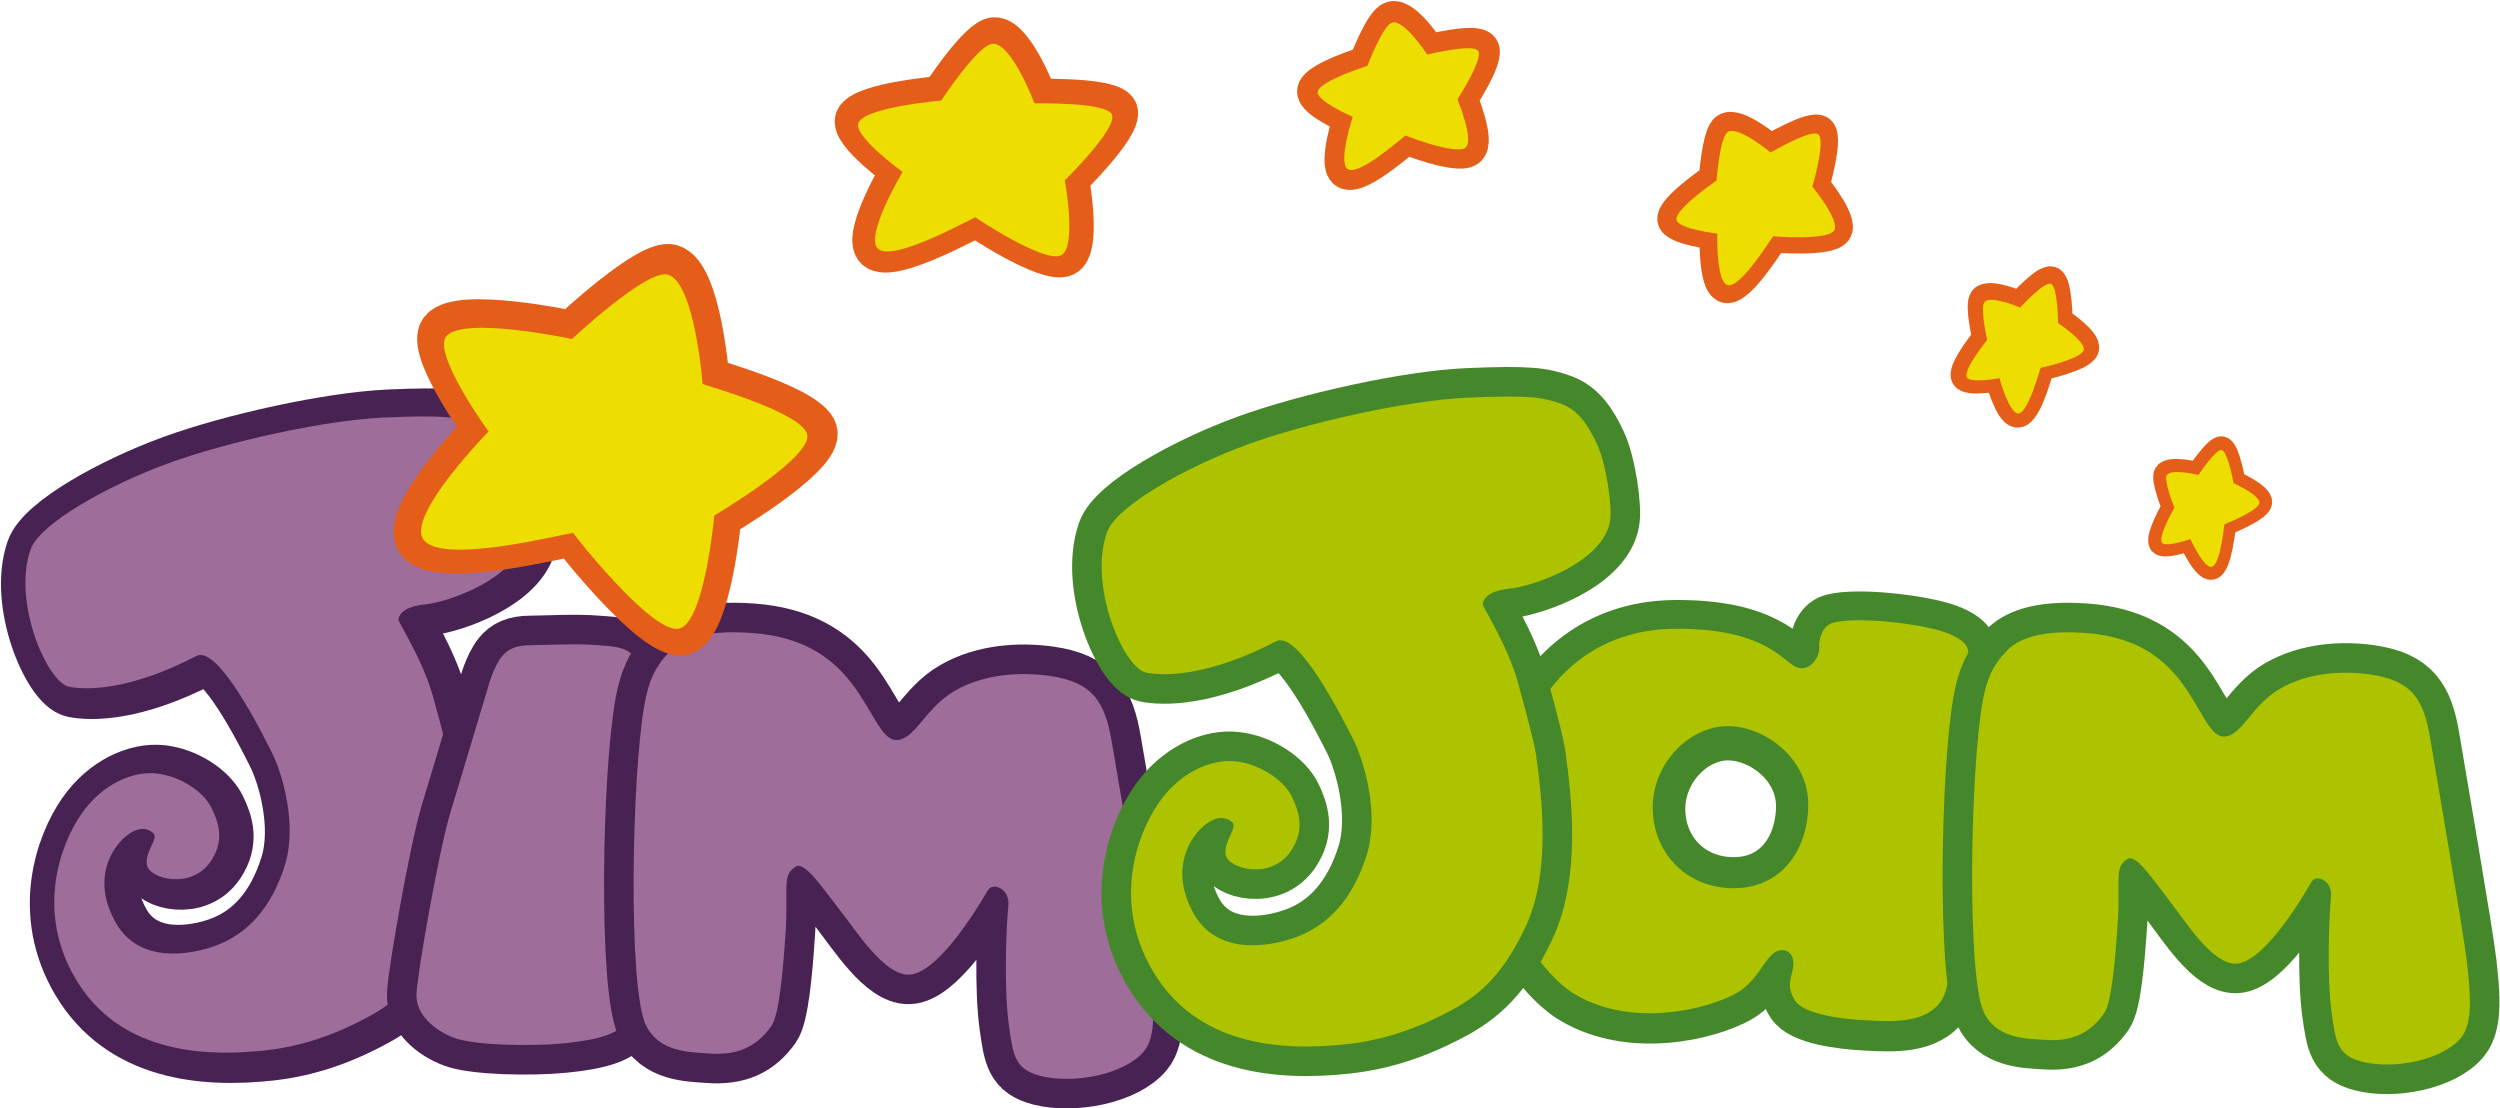
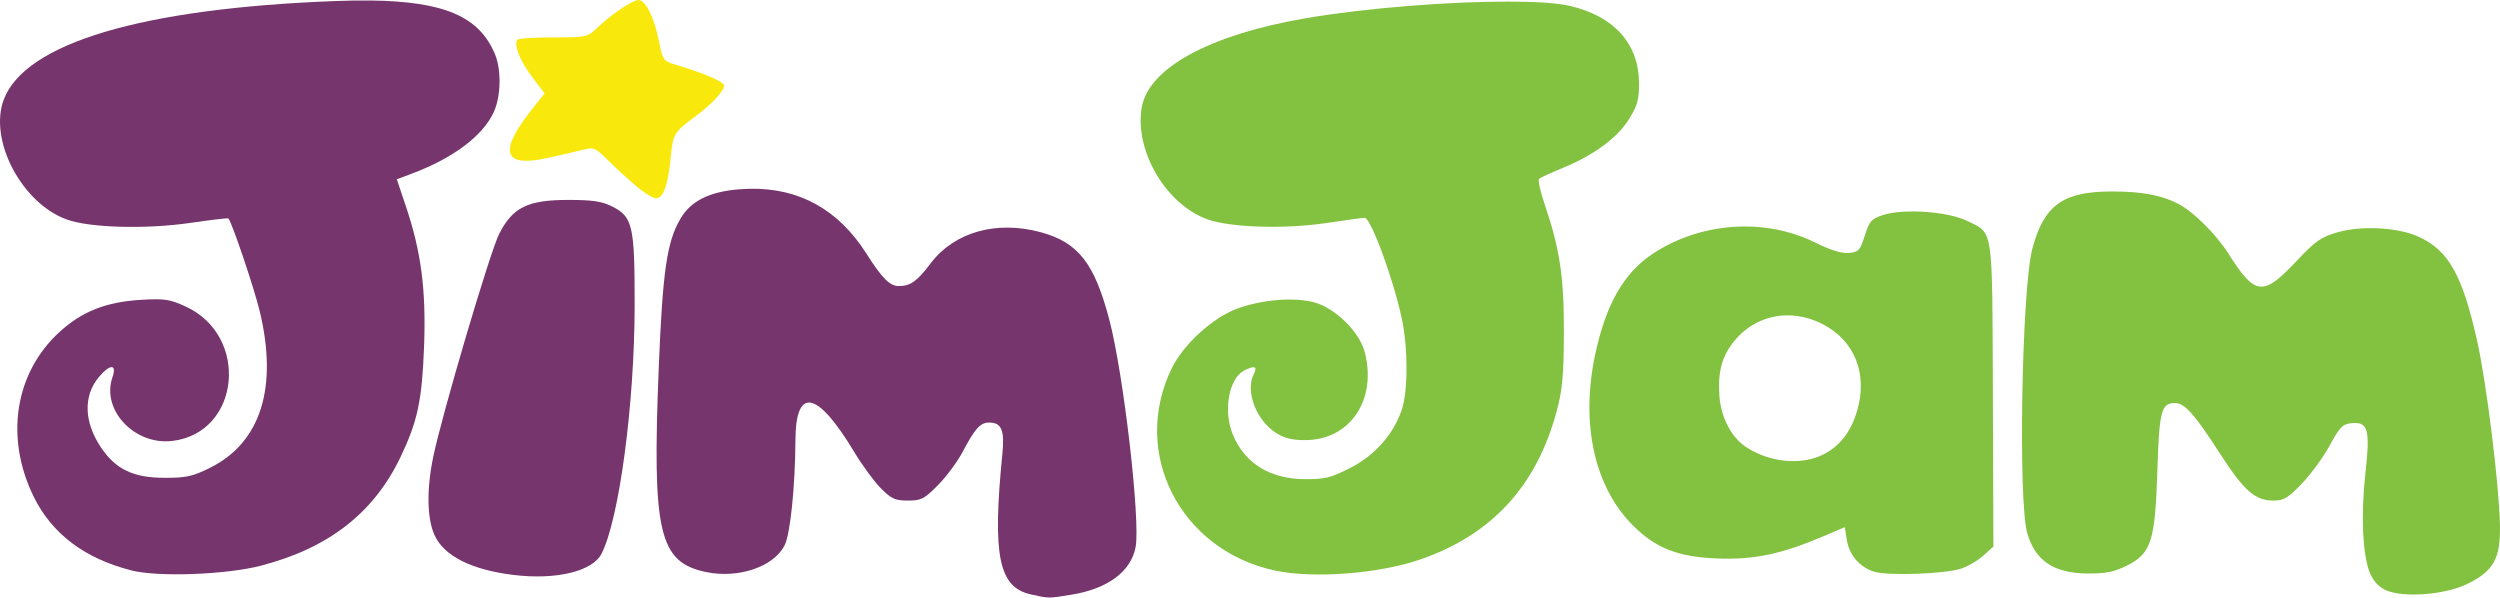
- <svg xmlns="http://www.w3.org/2000/svg" id="svg59614" width="5.807mm" height="2.572mm" version="1.1" viewBox="0 0 5.807 2.572">
-   <defs id="defs59608">
-     <clipPath id="clipPath960">
-       <path id="path958" d="m298.95 354.71h16.69v7.464h-16.69z" />
-     </clipPath>
-   </defs>
-   <g id="layer1" transform="translate(-80.457 -87.289)">
-     <g id="g954" transform="matrix(.35278 0 0 -.35278 -25.057 215.03)">
-       <g id="g956" clip-path="url(#clipPath960)">
-         <g id="g962" transform="translate(302.25 359.3)">
-           <path id="path964" d="m0 0c-0.119 0.043-0.211 0.056-0.6 0.039-0.389-0.018-1.026-0.159-1.416-0.301-0.389-0.142-0.847-0.395-0.907-0.567-0.119-0.345 0.11-0.871 0.252-0.902 0.101-0.021 0.385-0.034 0.839 0.202 0.143 0.075 0.435-0.511 0.499-0.64s0.168-0.47 0.082-0.738c-0.087-0.275-0.242-0.451-0.458-0.529-0.169-0.06-0.503-0.117-0.655 0.155-0.165 0.296-9e-3 0.498 0.06 0.558 0.084 0.074 0.146 0.065 0.188 0.03 0.041-0.034-0.055-0.12-0.042-0.21 0.014-0.09 0.294-0.168 0.422 0.026 0.087 0.131 0.055 0.244 4e-3 0.348-0.052 0.108-0.206 0.21-0.361 0.227-0.156 0.017-0.358-0.069-0.495-0.266-0.138-0.198-0.302-0.64-0.037-1.087 0.279-0.468 0.806-0.516 1.246-0.468 0.234 0.026 0.454 0.099 0.683 0.224 0.169 0.092 0.32 0.219 0.467 0.528 0.165 0.347 0.11 0.816 0.069 1.116-7e-3 0.047-0.046 0.207-0.115 0.456s-0.233 0.498-0.229 0.511c5e-3 0.013 9e-3 0.081 0.179 0.098 0.141 0.015 0.591 0.164 0.641 0.43 0.017 0.089-0.023 0.369-0.082 0.498-0.06 0.129-0.126 0.223-0.234 0.262" fill="#492254" />
-         </g>
-         <g id="g966" transform="translate(302.25 359.3)">
-           <path id="path968" d="m0 0c-0.119 0.043-0.211 0.056-0.6 0.039-0.389-0.018-1.026-0.159-1.416-0.301-0.389-0.142-0.847-0.395-0.907-0.567-0.119-0.345 0.11-0.871 0.252-0.902 0.101-0.021 0.385-0.034 0.839 0.202 0.143 0.075 0.435-0.511 0.499-0.64s0.168-0.47 0.082-0.738c-0.087-0.275-0.242-0.451-0.458-0.529-0.169-0.06-0.503-0.117-0.655 0.155-0.165 0.296-9e-3 0.498 0.06 0.558 0.084 0.074 0.146 0.065 0.188 0.03 0.041-0.034-0.055-0.12-0.042-0.21 0.014-0.09 0.294-0.168 0.422 0.026 0.087 0.131 0.055 0.244 4e-3 0.348-0.052 0.108-0.206 0.21-0.361 0.227-0.156 0.017-0.358-0.069-0.495-0.266-0.138-0.198-0.302-0.64-0.037-1.087 0.279-0.468 0.806-0.516 1.246-0.468 0.234 0.026 0.454 0.099 0.683 0.224 0.169 0.092 0.32 0.219 0.467 0.528 0.165 0.347 0.11 0.816 0.069 1.116-7e-3 0.047-0.046 0.207-0.115 0.456s-0.233 0.498-0.229 0.511c5e-3 0.013 9e-3 0.081 0.179 0.098 0.141 0.015 0.591 0.164 0.641 0.43 0.017 0.089-0.023 0.369-0.082 0.498-0.06 0.129-0.126 0.223-0.234 0.262z" fill="none" stroke="#492254" stroke-width=".389" />
-         </g>
-         <g id="g970" transform="translate(302.22 359.31)">
-           <path id="path972" d="m0 0c-0.119 0.043-0.211 0.056-0.601 0.039-0.39-0.018-1.027-0.159-1.417-0.301s-0.848-0.396-0.908-0.568c-0.12-0.346 0.109-0.872 0.252-0.903 0.101-0.021 0.385-0.034 0.84 0.202 0.143 0.075 0.435-0.511 0.499-0.64 0.065-0.129 0.168-0.471 0.083-0.74-0.087-0.275-0.243-0.451-0.459-0.529-0.17-0.061-0.504-0.117-0.655 0.155-0.166 0.297-0.01 0.499 0.059 0.559 0.084 0.074 0.147 0.065 0.188 0.03 0.041-0.034-0.055-0.12-0.041-0.211 0.014-0.09 0.293-0.167 0.422 0.026 0.087 0.132 0.055 0.245 4e-3 0.349-0.052 0.108-0.206 0.21-0.362 0.227-0.156 0.018-0.358-0.068-0.495-0.266-0.138-0.198-0.303-0.641-0.037-1.088 0.279-0.469 0.807-0.517 1.248-0.469 0.233 0.026 0.454 0.099 0.683 0.224 0.17 0.092 0.321 0.219 0.468 0.529 0.165 0.348 0.11 0.817 0.068 1.118-6e-3 0.047-0.045 0.206-0.114 0.456-0.069 0.249-0.234 0.498-0.229 0.511 4e-3 0.013 9e-3 0.082 0.178 0.099 0.142 0.014 0.592 0.163 0.642 0.43 0.017 0.09-0.022 0.37-0.082 0.499s-0.125 0.223-0.234 0.262" fill="#9e6d99" />
-         </g>
-         <g id="g974" transform="translate(303.03 357.85)">
-           <path id="path976" d="m0 0c-0.146 0.013-0.345 0-0.444 0s-0.151-0.028-0.189-0.075c-0.057-0.071-0.09-0.2-0.09-0.2s-0.174-0.58-0.25-0.832-0.217-1.058-0.222-1.191 0.118-0.239 0.25-0.288c0.133-0.049 0.506-0.057 0.723-0.035s0.372 0.059 0.43 0.168c0.075 0.142 0.038 0.199-0.038 0.731-0.076 0.531 0.066 1.35 0.076 1.421 9e-3 0.071 0.033 0.164-0.015 0.23-0.047 0.067-0.167 0.065-0.231 0.071" fill="#9e6d99" />
-         </g>
-         <g id="g978" transform="translate(303.03 357.85)">
-           <path id="path980" d="m0 0c-0.146 0.013-0.345 0-0.444 0s-0.151-0.028-0.189-0.075c-0.057-0.071-0.09-0.2-0.09-0.2s-0.174-0.58-0.25-0.832-0.217-1.058-0.222-1.191 0.118-0.239 0.25-0.288c0.133-0.049 0.506-0.057 0.723-0.035s0.372 0.059 0.43 0.168c0.075 0.142 0.038 0.199-0.038 0.731-0.076 0.531 0.066 1.35 0.076 1.421 9e-3 0.071 0.033 0.164-0.015 0.23-0.047 0.067-0.167 0.065-0.231 0.071z" fill="none" stroke="#492254" stroke-width=".389" />
-         </g>
-         <g id="g982" transform="translate(303.03 357.85)">
-           <path id="path984" d="m0 0c-0.146 0.013-0.345 0-0.444 0s-0.151-0.028-0.189-0.075c-0.057-0.071-0.09-0.2-0.09-0.2s-0.174-0.58-0.25-0.832-0.217-1.058-0.222-1.191 0.118-0.239 0.25-0.288c0.133-0.049 0.506-0.057 0.723-0.035s0.372 0.059 0.43 0.168c0.075 0.142 0.038 0.199-0.038 0.731-0.076 0.531 0.066 1.35 0.076 1.421 9e-3 0.071 0.033 0.164-0.015 0.23-0.047 0.067-0.167 0.065-0.231 0.071" fill="#9e6d99" />
-         </g>
-         <g id="g986" transform="translate(304.05 357.93)">
-           <path id="path988" d="m0 0c-0.34 0.026-0.478-0.051-0.546-0.12-0.103-0.107-0.14-0.199-0.167-0.347-0.086-0.474-0.108-1.852 5e-3 -2.106 0.083-0.189 0.298-0.186 0.41-0.195 0.201-0.016 0.324 0.046 0.42 0.181 0.049 0.069 0.076 0.342 0.094 0.625 0.018 0.282-0.027 0.37 0.068 0.425 0.058 0.034 0.176-0.143 0.289-0.287 0.112-0.143 0.293-0.43 0.455-0.425 0.176 4e-3 0.42 0.384 0.519 0.555 0.033 0.057 0.147 0.011 0.135-0.102-0.013-0.129-0.031-0.547 5e-3 -0.796 0.027-0.19 0.039-0.281 0.207-0.324 0.217-0.055 0.553 9e-3 0.681 0.162 0.086 0.102 0.063 0.315 0.041 0.514-0.022 0.193-0.217 1.309-0.253 1.523-0.045 0.268-0.126 0.394-0.41 0.435-0.194 0.027-0.429 0.014-0.623-0.098-0.198-0.113-0.266-0.333-0.392-0.324-0.094 7e-3 -0.153 0.2-0.293 0.38-0.144 0.185-0.343 0.301-0.645 0.324" fill="#9e6d99" />
-         </g>
-         <g id="g990" transform="translate(304.05 357.93)">
-           <path id="path992" d="m0 0c-0.34 0.026-0.478-0.051-0.546-0.12-0.103-0.107-0.14-0.199-0.167-0.347-0.086-0.474-0.108-1.852 5e-3 -2.106 0.083-0.189 0.298-0.186 0.41-0.195 0.201-0.016 0.324 0.046 0.42 0.181 0.049 0.069 0.076 0.342 0.094 0.625 0.018 0.282-0.027 0.37 0.068 0.425 0.058 0.034 0.176-0.143 0.289-0.287 0.112-0.143 0.293-0.43 0.455-0.425 0.176 4e-3 0.42 0.384 0.519 0.555 0.033 0.057 0.147 0.011 0.135-0.102-0.013-0.129-0.031-0.547 5e-3 -0.796 0.027-0.19 0.039-0.281 0.207-0.324 0.217-0.055 0.553 9e-3 0.681 0.162 0.086 0.102 0.063 0.315 0.041 0.514-0.022 0.193-0.217 1.309-0.253 1.523-0.045 0.268-0.126 0.394-0.41 0.435-0.194 0.027-0.429 0.014-0.623-0.098-0.198-0.113-0.266-0.333-0.392-0.324-0.094 7e-3 -0.153 0.2-0.293 0.38-0.144 0.185-0.343 0.301-0.645 0.324z" fill="none" stroke="#492254" stroke-width=".389" />
-         </g>
-         <g id="g994" transform="translate(304.05 357.93)">
-           <path id="path996" d="m0 0c-0.34 0.026-0.478-0.051-0.546-0.12-0.103-0.107-0.14-0.199-0.167-0.347-0.086-0.474-0.108-1.852 5e-3 -2.106 0.083-0.189 0.298-0.186 0.41-0.195 0.201-0.016 0.324 0.046 0.42 0.181 0.049 0.069 0.076 0.342 0.094 0.625 0.018 0.282-0.027 0.37 0.068 0.425 0.058 0.034 0.176-0.143 0.289-0.287 0.112-0.143 0.293-0.43 0.455-0.425 0.176 4e-3 0.42 0.384 0.519 0.555 0.033 0.057 0.147 0.011 0.135-0.102-0.013-0.129-0.031-0.547 5e-3 -0.796 0.027-0.19 0.039-0.281 0.207-0.324 0.217-0.055 0.553 9e-3 0.681 0.162 0.086 0.102 0.063 0.315 0.041 0.514-0.022 0.193-0.217 1.309-0.253 1.523-0.045 0.268-0.126 0.394-0.41 0.435-0.194 0.027-0.429 0.014-0.623-0.098-0.198-0.113-0.266-0.333-0.392-0.324-0.094 7e-3 -0.153 0.2-0.293 0.38-0.144 0.185-0.343 0.301-0.645 0.324" fill="#9e6d99" />
-         </g>
-         <g id="g998" transform="translate(310.51 356.26)">
-           <path id="path1000" d="m0 0c-0.303-1e-3 -0.515 0.226-0.515 0.511s0.235 0.515 0.475 0.515c0.241 0 0.511-0.209 0.511-0.494 0-0.284-0.167-0.531-0.471-0.532m1.399 1.667c-0.151 0.057-0.581 0.11-0.746 0.066-0.069-0.019-0.096-0.11-0.091-0.167 4e-3 -0.057-0.064-0.166-0.156-0.123-0.091 0.044-0.21 0.255-0.796 0.25-0.533-4e-3 -0.81-0.342-0.91-0.543-0.101-0.202-0.17-1.347-0.17-1.347s0.19-0.37 0.412-0.509c0.33-0.206 0.781-0.14 1.043-0.017 0.179 0.083 0.215 0.263 0.302 0.294 0.065 0.022 0.11-0.022 0.105-0.092-4e-3 -0.071-0.055-0.13 0.01-0.233 0.055-0.088 0.297-0.123 0.471-0.131 0.174-9e-3 0.393-0.022 0.494 0.131 0.107 0.163 0.081 0.89 0.064 1.127-0.023 0.325 0.078 1.018 0.101 1.092 0.023 0.075 0.031 0.14-0.133 0.202" fill="#adc300" />
-         </g>
-         <g id="g1002" transform="translate(310.51 356.26)">
-           <path id="path1004" d="m0 0c-0.303-1e-3 -0.515 0.226-0.515 0.511s0.235 0.515 0.475 0.515c0.241 0 0.511-0.209 0.511-0.494 0-0.284-0.167-0.531-0.471-0.532zm1.399 1.667c-0.151 0.057-0.581 0.11-0.746 0.066-0.069-0.019-0.096-0.11-0.091-0.167 4e-3 -0.057-0.064-0.166-0.156-0.123-0.091 0.044-0.21 0.255-0.796 0.25-0.533-4e-3 -0.81-0.342-0.91-0.543-0.101-0.202-0.17-1.347-0.17-1.347s0.19-0.37 0.412-0.509c0.33-0.206 0.781-0.14 1.043-0.017 0.179 0.083 0.215 0.263 0.302 0.294 0.065 0.022 0.11-0.022 0.105-0.092-4e-3 -0.071-0.055-0.13 0.01-0.233 0.055-0.088 0.297-0.123 0.471-0.131 0.174-9e-3 0.393-0.022 0.494 0.131 0.107 0.163 0.081 0.89 0.064 1.127-0.023 0.325 0.078 1.018 0.101 1.092 0.023 0.075 0.031 0.14-0.133 0.202z" fill="none" stroke="#45882b" stroke-width=".389" />
-         </g>
-         <g id="g1006" transform="translate(310.51 356.25)">
-           <path id="path1008" d="m0 0c-0.315-1e-3 -0.535 0.235-0.535 0.531s0.244 0.536 0.494 0.536 0.53-0.218 0.53-0.514-0.173-0.552-0.489-0.553m1.398 1.682c-0.151 0.057-0.581 0.11-0.746 0.066-0.07-0.019-0.096-0.11-0.091-0.167 4e-3 -0.057-0.064-0.166-0.156-0.123-0.091 0.044-0.21 0.255-0.796 0.25-0.533-4e-3 -0.81-0.342-0.91-0.543-0.101-0.202-0.17-1.347-0.17-1.347s0.19-0.37 0.412-0.509c0.329-0.206 0.781-0.14 1.043-0.017 0.179 0.083 0.215 0.263 0.302 0.294 0.065 0.022 0.11-0.022 0.105-0.092-4e-3 -0.071-0.055-0.13 0.01-0.233 0.054-0.088 0.297-0.123 0.471-0.131 0.174-9e-3 0.393-0.022 0.494 0.131 0.107 0.163 0.081 0.89 0.064 1.127-0.023 0.325 0.078 1.018 0.101 1.092 0.023 0.075 0.031 0.14-0.133 0.202" fill="#adc300" />
-         </g>
-         <g id="g1010" transform="translate(312.83 357.93)">
-           <path id="path1012" d="m0 0c-0.325 0.025-0.458-0.049-0.523-0.116-0.099-0.103-0.134-0.193-0.16-0.336-0.082-0.458-0.103-1.792 5e-3 -2.038 0.079-0.182 0.285-0.18 0.393-0.188 0.192-0.016 0.309 0.044 0.402 0.174 0.047 0.067 0.073 0.332 0.09 0.605 0.018 0.273-0.026 0.358 0.065 0.412 0.056 0.033 0.169-0.139 0.277-0.278s0.28-0.416 0.436-0.412c0.168 5e-3 0.402 0.372 0.497 0.538 0.031 0.055 0.141 0.01 0.129-0.099-0.013-0.125-0.029-0.529 5e-3 -0.77 0.026-0.184 0.038-0.272 0.198-0.314 0.208-0.054 0.53 9e-3 0.653 0.157 0.082 0.099 0.06 0.305 0.039 0.497-0.021 0.187-0.208 1.267-0.242 1.474-0.043 0.26-0.121 0.381-0.393 0.421-0.186 0.027-0.411 0.013-0.597-0.094-0.19-0.11-0.254-0.323-0.375-0.314-0.091 7e-3 -0.147 0.193-0.281 0.367-0.138 0.18-0.329 0.292-0.618 0.314" fill="#adc300" />
-         </g>
-         <g id="g1014" transform="translate(312.83 357.93)">
-           <path id="path1016" d="m0 0c-0.325 0.025-0.458-0.049-0.523-0.116-0.099-0.103-0.134-0.193-0.16-0.336-0.082-0.458-0.103-1.792 5e-3 -2.038 0.079-0.182 0.285-0.18 0.393-0.188 0.192-0.016 0.309 0.044 0.402 0.174 0.047 0.067 0.073 0.332 0.09 0.605 0.018 0.273-0.026 0.358 0.065 0.412 0.056 0.033 0.169-0.139 0.277-0.278s0.28-0.416 0.436-0.412c0.168 5e-3 0.402 0.372 0.497 0.538 0.031 0.055 0.141 0.01 0.129-0.099-0.013-0.125-0.029-0.529 5e-3 -0.77 0.026-0.184 0.038-0.272 0.198-0.314 0.208-0.054 0.53 9e-3 0.653 0.157 0.082 0.099 0.06 0.305 0.039 0.497-0.021 0.187-0.208 1.267-0.242 1.474-0.043 0.26-0.121 0.381-0.393 0.421-0.186 0.027-0.411 0.013-0.597-0.094-0.19-0.11-0.254-0.323-0.375-0.314-0.091 7e-3 -0.147 0.193-0.281 0.367-0.138 0.18-0.329 0.292-0.618 0.314z" fill="none" stroke="#45882b" stroke-width=".389" />
-         </g>
-         <g id="g1018" transform="translate(312.83 357.93)">
-           <path id="path1020" d="m0 0c-0.325 0.025-0.458-0.049-0.523-0.116-0.099-0.103-0.134-0.193-0.16-0.336-0.082-0.458-0.103-1.792 5e-3 -2.038 0.079-0.182 0.285-0.18 0.393-0.188 0.192-0.016 0.309 0.044 0.402 0.174 0.047 0.067 0.073 0.332 0.09 0.605 0.018 0.273-0.026 0.358 0.065 0.412 0.056 0.033 0.169-0.139 0.277-0.278s0.28-0.416 0.436-0.412c0.168 5e-3 0.402 0.372 0.497 0.538 0.031 0.055 0.141 0.01 0.129-0.099-0.013-0.125-0.029-0.529 5e-3 -0.77 0.026-0.184 0.038-0.272 0.198-0.314 0.208-0.054 0.53 9e-3 0.653 0.157 0.082 0.099 0.06 0.305 0.039 0.497-0.021 0.187-0.208 1.267-0.242 1.474-0.043 0.26-0.121 0.381-0.393 0.421-0.186 0.027-0.411 0.013-0.597-0.094-0.19-0.11-0.254-0.323-0.375-0.314-0.091 7e-3 -0.147 0.193-0.281 0.367-0.138 0.18-0.329 0.292-0.618 0.314" fill="#adc300" />
-         </g>
-         <g id="g1022" transform="translate(309.37 359.44)">
-           <path id="path1024" d="m0 0c-0.122 0.044-0.215 0.057-0.614 0.04-0.398-0.018-1.049-0.163-1.448-0.308-0.398-0.145-0.866-0.404-0.927-0.58-0.123-0.353 0.111-0.891 0.257-0.922 0.103-0.022 0.394-0.035 0.858 0.206 0.146 0.076 0.445-0.523 0.511-0.654 0.065-0.132 0.171-0.481 0.084-0.756-0.089-0.281-0.249-0.461-0.469-0.54-0.173-0.063-0.515-0.12-0.67 0.158-0.168 0.303-9e-3 0.51 0.061 0.571 0.086 0.075 0.15 0.066 0.192 0.031s-0.056-0.123-0.042-0.215c0.014-0.093 0.3-0.172 0.431 0.026 0.089 0.134 0.056 0.25 5e-3 0.356-0.054 0.11-0.211 0.215-0.37 0.232-0.16 0.018-0.366-0.07-0.506-0.272-0.141-0.202-0.31-0.654-0.038-1.111 0.285-0.48 0.825-0.529 1.275-0.479 0.239 0.026 0.464 0.101 0.698 0.228 0.173 0.095 0.328 0.224 0.478 0.541 0.168 0.355 0.112 0.834 0.07 1.142-7e-3 0.048-0.047 0.211-0.117 0.465-0.07 0.255-0.239 0.51-0.234 0.523 4e-3 0.013 9e-3 0.084 0.182 0.101 0.145 0.015 0.605 0.167 0.656 0.44 0.018 0.091-0.023 0.377-0.084 0.509s-0.128 0.228-0.239 0.268" fill="#adc300" />
-         </g>
-         <g id="g1026" transform="translate(309.37 359.44)">
-           <path id="path1028" d="m0 0c-0.122 0.044-0.215 0.057-0.614 0.04-0.398-0.018-1.049-0.163-1.448-0.308-0.398-0.145-0.866-0.404-0.927-0.58-0.123-0.353 0.111-0.891 0.257-0.922 0.103-0.022 0.394-0.035 0.858 0.206 0.146 0.076 0.445-0.523 0.511-0.654 0.065-0.132 0.171-0.481 0.084-0.756-0.089-0.281-0.249-0.461-0.469-0.54-0.173-0.063-0.515-0.12-0.67 0.158-0.168 0.303-9e-3 0.51 0.061 0.571 0.086 0.075 0.15 0.066 0.192 0.031s-0.056-0.123-0.042-0.215c0.014-0.093 0.3-0.172 0.431 0.026 0.089 0.134 0.056 0.25 5e-3 0.356-0.054 0.11-0.211 0.215-0.37 0.232-0.16 0.018-0.366-0.07-0.506-0.272-0.141-0.202-0.31-0.654-0.038-1.111 0.285-0.48 0.825-0.529 1.275-0.479 0.239 0.026 0.464 0.101 0.698 0.228 0.173 0.095 0.328 0.224 0.478 0.541 0.168 0.355 0.112 0.834 0.07 1.142-7e-3 0.048-0.047 0.211-0.117 0.465-0.07 0.255-0.239 0.51-0.234 0.523 4e-3 0.013 9e-3 0.084 0.182 0.101 0.145 0.015 0.605 0.167 0.656 0.44 0.018 0.091-0.023 0.377-0.084 0.509s-0.128 0.228-0.239 0.268z" fill="none" stroke="#45882b" stroke-width=".389" />
-         </g>
-         <g id="g1030" transform="translate(309.37 359.44)">
-           <path id="path1032" d="m0 0c-0.122 0.044-0.215 0.057-0.614 0.04-0.398-0.018-1.049-0.163-1.448-0.308-0.398-0.145-0.866-0.404-0.927-0.58-0.123-0.353 0.111-0.891 0.257-0.922 0.103-0.022 0.394-0.035 0.858 0.206 0.146 0.076 0.445-0.523 0.511-0.654 0.065-0.132 0.171-0.481 0.084-0.756-0.089-0.281-0.249-0.461-0.469-0.54-0.173-0.063-0.515-0.12-0.67 0.158-0.168 0.303-9e-3 0.51 0.061 0.571 0.086 0.075 0.15 0.066 0.192 0.031s-0.056-0.123-0.042-0.215c0.014-0.093 0.3-0.172 0.431 0.026 0.089 0.134 0.056 0.25 5e-3 0.356-0.054 0.11-0.211 0.215-0.37 0.232-0.16 0.018-0.366-0.07-0.506-0.272-0.141-0.202-0.31-0.654-0.038-1.111 0.285-0.48 0.825-0.529 1.275-0.479 0.239 0.026 0.464 0.101 0.698 0.228 0.173 0.095 0.328 0.224 0.478 0.541 0.168 0.355 0.112 0.834 0.07 1.142-7e-3 0.048-0.047 0.211-0.117 0.465-0.07 0.255-0.239 0.51-0.234 0.523 4e-3 0.013 9e-3 0.084 0.182 0.101 0.145 0.015 0.605 0.167 0.656 0.44 0.018 0.091-0.023 0.377-0.084 0.509s-0.128 0.228-0.239 0.268" fill="#adc300" />
-         </g>
-         <g id="g1034" transform="translate(303.51 360.34)">
-           <path id="path1036" d="m0 0c-0.142 0.04-0.651-0.438-0.651-0.438s-0.741 0.159-0.855 0.018c-0.095-0.119 0.288-0.646 0.288-0.646s-0.542-0.553-0.448-0.726c0.108-0.198 1.019 0.049 1.024 0.035 5e-3 -0.013 0.529-0.677 0.713-0.65 0.177 0.026 0.245 0.77 0.245 0.77s0.638 0.375 0.633 0.54c-5e-3 0.155-0.713 0.349-0.713 0.354 0 4e-3 -0.053 0.691-0.236 0.743" fill="#e45e1a" />
-         </g>
-         <g id="g1038" transform="translate(303.51 360.34)">
-           <path id="path1040" d="m0 0c-0.142 0.04-0.651-0.438-0.651-0.438s-0.741 0.159-0.855 0.018c-0.095-0.119 0.288-0.646 0.288-0.646s-0.542-0.553-0.448-0.726c0.108-0.198 1.019 0.049 1.024 0.035 5e-3 -0.013 0.529-0.677 0.713-0.65 0.177 0.026 0.245 0.77 0.245 0.77s0.638 0.375 0.633 0.54c-5e-3 0.155-0.713 0.349-0.713 0.354 0 4e-3 -0.053 0.691-0.236 0.743z" fill="none" stroke="#e45e1a" stroke-width=".299" />
-         </g>
-         <g id="g1042" transform="translate(303.49 360.29)">
-           <path id="path1044" d="m0 0c-0.137 0.039-0.631-0.424-0.631-0.424s-0.718 0.154-0.828 0.017c-0.092-0.116 0.279-0.626 0.279-0.626s-0.526-0.536-0.434-0.703c0.104-0.192 0.988 0.047 0.992 0.034 5e-3 -0.013 0.512-0.656 0.691-0.63 0.172 0.025 0.237 0.746 0.237 0.746s0.618 0.364 0.613 0.523c-4e-3 0.15-0.69 0.338-0.69 0.343 0 4e-3 -0.052 0.67-0.229 0.72" fill="#ed0" />
-         </g>
-         <g id="g1046" transform="translate(305.64 361.85)">
-           <path id="path1048" d="m0 0c-0.1-2e-3 -0.351-0.386-0.351-0.386s-0.512-0.043-0.562-0.149c-0.042-0.09 0.3-0.336 0.3-0.336s-0.26-0.435-0.168-0.522c0.105-0.099 0.659 0.22 0.664 0.213s0.463-0.309 0.579-0.258c0.112 0.048 0.027 0.51 0.027 0.51s0.353 0.346 0.321 0.444c-0.03 0.092-0.526 0.077-0.527 0.08s-0.154 0.407-0.283 0.404" fill="#e45e1a" />
-         </g>
-         <g id="g1050" transform="translate(305.64 361.85)">
-           <path id="path1052" d="m0 0c-0.1-2e-3 -0.351-0.386-0.351-0.386s-0.512-0.043-0.562-0.149c-0.042-0.09 0.3-0.336 0.3-0.336s-0.26-0.435-0.168-0.522c0.105-0.099 0.659 0.22 0.664 0.213s0.463-0.309 0.579-0.258c0.112 0.048 0.027 0.51 0.027 0.51s0.353 0.346 0.321 0.444c-0.03 0.092-0.526 0.077-0.527 0.08s-0.154 0.407-0.283 0.404z" fill="none" stroke="#e45e1a" stroke-width=".269" />
-         </g>
-         <g id="g1054" transform="translate(305.63 361.81)">
-           <path id="path1056" d="m0 0c-0.096-2e-3 -0.34-0.374-0.34-0.374s-0.496-0.042-0.544-0.145c-0.041-0.087 0.29-0.325 0.29-0.325s-0.252-0.422-0.163-0.505c0.102-0.096 0.638 0.213 0.644 0.206 5e-3 -7e-3 0.448-0.3 0.56-0.251 0.109 0.047 0.027 0.495 0.027 0.495s0.342 0.335 0.311 0.43c-0.029 0.089-0.51 0.075-0.511 0.077-1e-3 3e-3 -0.149 0.395-0.274 0.392" fill="#ed0" />
-         </g>
-         <g id="g1058" transform="translate(308.26 361.97)">
-           <path id="path1060" d="m0 0c-0.063-0.016-0.169-0.295-0.169-0.295s-0.321-0.1-0.337-0.174c-0.014-0.063 0.238-0.172 0.238-0.172s-0.104-0.314-0.034-0.356c0.081-0.048 0.389 0.233 0.393 0.229 5e-3 -4e-3 0.339-0.132 0.405-0.083 0.065 0.046-0.054 0.329-0.054 0.329s0.176 0.269 0.142 0.327c-0.032 0.055-0.346-0.024-0.347-0.023-1e-3 2e-3 -0.155 0.238-0.237 0.218" fill="#e45e1a" />
-         </g>
-         <g id="g1062" transform="translate(308.26 361.97)">
-           <path id="path1064" d="m0 0c-0.063-0.016-0.169-0.295-0.169-0.295s-0.321-0.1-0.337-0.174c-0.014-0.063 0.238-0.172 0.238-0.172s-0.104-0.314-0.034-0.356c0.081-0.048 0.389 0.233 0.393 0.229 5e-3 -4e-3 0.339-0.132 0.405-0.083 0.065 0.046-0.054 0.329-0.054 0.329s0.176 0.269 0.142 0.327c-0.032 0.055-0.346-0.024-0.347-0.023-1e-3 2e-3 -0.155 0.238-0.237 0.218z" fill="none" stroke="#e45e1a" stroke-width=".24" />
-         </g>
-         <g id="g1066" transform="translate(308.26 361.95)">
-           <path id="path1068" d="m0 0c-0.061-0.015-0.164-0.286-0.164-0.286s-0.31-0.096-0.327-0.169c-0.013-0.061 0.231-0.166 0.231-0.166s-0.101-0.304-0.032-0.345c0.078-0.047 0.376 0.226 0.381 0.222 4e-3 -4e-3 0.327-0.128 0.392-0.081 0.062 0.045-0.052 0.319-0.052 0.319s0.17 0.261 0.137 0.318c-0.031 0.053-0.336-0.024-0.336-0.023-1e-3 2e-3 -0.151 0.231-0.23 0.211" fill="#ed0" />
-         </g>
-         <g id="g1070" transform="translate(310.46 361.25)">
-           <path id="path1072" d="m0 0c-0.056-0.033-0.077-0.331-0.077-0.331s-0.278-0.188-0.273-0.264c5e-3 -0.065 0.278-0.096 0.278-0.096s-0.01-0.331 0.07-0.351c0.091-0.023 0.305 0.335 0.311 0.333 5e-3 -2e-3 0.362-0.029 0.411 0.037 0.049 0.063-0.146 0.299-0.146 0.299s0.091 0.309 0.041 0.355c-0.046 0.043-0.324-0.123-0.325-0.122-2e-3 1e-3 -0.218 0.183-0.29 0.14" fill="#e45e1a" />
-         </g>
-         <g id="g1074" transform="translate(310.46 361.25)">
-           <path id="path1076" d="m0 0c-0.056-0.033-0.077-0.331-0.077-0.331s-0.278-0.188-0.273-0.264c5e-3 -0.065 0.278-0.096 0.278-0.096s-0.01-0.331 0.07-0.351c0.091-0.023 0.305 0.335 0.311 0.333 5e-3 -2e-3 0.362-0.029 0.411 0.037 0.049 0.063-0.146 0.299-0.146 0.299s0.091 0.309 0.041 0.355c-0.046 0.043-0.324-0.123-0.325-0.122-2e-3 1e-3 -0.218 0.183-0.29 0.14z" fill="none" stroke="#e45e1a" stroke-width=".21" />
-         </g>
-         <g id="g1078" transform="translate(310.47 361.23)">
-           <path id="path1080" d="m0 0c-0.054-0.032-0.075-0.321-0.075-0.321s-0.269-0.182-0.264-0.256c5e-3 -0.062 0.269-0.093 0.269-0.093s-9e-3 -0.32 0.068-0.339c0.088-0.023 0.296 0.324 0.301 0.322s0.351-0.028 0.399 0.035c0.047 0.062-0.142 0.291-0.142 0.291s0.088 0.299 0.04 0.344c-0.045 0.041-0.314-0.12-0.315-0.119-2e-3 1e-3 -0.211 0.177-0.281 0.136" fill="#ed0" />
-         </g>
-         <g id="g1082" transform="translate(312.15 360.13)">
-           <path id="path1084" d="m0 0c-0.033-0.036 0.018-0.258 0.018-0.258s-0.161-0.198-0.14-0.252c0.018-0.046 0.223-8e-3 0.223-8e-3s0.066-0.243 0.128-0.239c0.072 3e-3 0.148 0.311 0.152 0.31 5e-3 0 0.27 0.059 0.292 0.118 0.021 0.057-0.173 0.185-0.173 0.185s-3e-3 0.245-0.049 0.267c-0.043 0.021-0.208-0.161-0.209-0.161-2e-3 1e-3 -0.199 0.085-0.242 0.038" fill="#e45e1a" />
-         </g>
-         <g id="g1086" transform="translate(312.15 360.13)">
-           <path id="path1088" d="m0 0c-0.033-0.036 0.018-0.258 0.018-0.258s-0.161-0.198-0.14-0.252c0.018-0.046 0.223-8e-3 0.223-8e-3s0.066-0.243 0.128-0.239c0.072 3e-3 0.148 0.311 0.152 0.31 5e-3 0 0.27 0.059 0.292 0.118 0.021 0.057-0.173 0.185-0.173 0.185s-3e-3 0.245-0.049 0.267c-0.043 0.021-0.208-0.161-0.209-0.161-2e-3 1e-3 -0.199 0.085-0.242 0.038z" fill="none" stroke="#e45e1a" stroke-width=".18" />
-         </g>
-         <g id="g1090" transform="translate(312.16 360.11)">
-           <path id="path1092" d="m0 0c-0.032-0.035 0.017-0.25 0.017-0.25s-0.156-0.192-0.135-0.244c0.017-0.045 0.216-8e-3 0.216-8e-3s0.064-0.235 0.124-0.232c0.069 3e-3 0.143 0.302 0.148 0.301 4e-3 -1e-3 0.261 0.057 0.282 0.114 0.02 0.055-0.168 0.18-0.168 0.18s-2e-3 0.237-0.047 0.258c-0.042 0.021-0.202-0.156-0.203-0.156-1e-3 1e-3 -0.192 0.083-0.234 0.037" fill="#ed0" />
-         </g>
-         <g id="g1094" transform="translate(313.35 358.98)">
-           <path id="path1096" d="m0 0c-0.024-0.036 0.051-0.221 0.051-0.221s-0.111-0.193-0.085-0.238c0.021-0.037 0.194 0.025 0.194 0.025s0.091-0.201 0.145-0.19c0.061 0.013 0.084 0.29 0.088 0.291 4e-3 0 0.225 0.088 0.235 0.142 0.01 0.052-0.175 0.136-0.175 0.136s-0.037 0.212-0.08 0.225c-0.04 0.012-0.158-0.169-0.159-0.169-1e-3 1e-3 -0.183 0.046-0.214-1e-3" fill="#e45e1a" />
-         </g>
-         <g id="g1098" transform="translate(313.35 358.98)">
-           <path id="path1100" d="m0 0c-0.024-0.036 0.051-0.221 0.051-0.221s-0.111-0.193-0.085-0.238c0.021-0.037 0.194 0.025 0.194 0.025s0.091-0.201 0.145-0.19c0.061 0.013 0.084 0.29 0.088 0.291 4e-3 0 0.225 0.088 0.235 0.142 0.01 0.052-0.175 0.136-0.175 0.136s-0.037 0.212-0.08 0.225c-0.04 0.012-0.158-0.169-0.159-0.169-1e-3 1e-3 -0.183 0.046-0.214-1e-3z" fill="none" stroke="#e45e1a" stroke-width=".15" />
-         </g>
-         <g id="g1102" transform="translate(313.36 358.97)">
-           <path id="path1104" d="m0 0c-0.023-0.035 0.05-0.214 0.05-0.214s-0.108-0.188-0.083-0.23c0.021-0.036 0.188 0.023 0.188 0.023s0.088-0.194 0.14-0.183c0.059 0.012 0.082 0.281 0.085 0.281 4e-3 0 0.218 0.086 0.229 0.138 0.01 0.051-0.17 0.132-0.17 0.132s-0.036 0.205-0.077 0.218c-0.039 0.011-0.153-0.164-0.154-0.164s-0.178 0.044-0.208-1e-3" fill="#ed0" />
-         </g>
-       </g>
-     </g>
-   </g>
+ <svg xmlns="http://www.w3.org/2000/svg" id="svg815" width="769.12" height="183.82" version="1.1" viewBox="0 0 769.12 183.82">
+   <link id="dark-mode" href="" rel="stylesheet" type="text/css" />
+   <style id="dark-mode-custom-style" type="text/css" />
+   <path id="path897" d="m113.64 0.155c-3.311-0.032-6.877 0.027-10.719 0.174-59.292 2.261-95.117 12.914-101.74 30.256-4.75 12.439 5.487 31.951 19.391 36.955 7.121 2.563 24.405 3.027 38.061 1.023 6.251-0.917 11.485-1.531 11.633-1.365 1.106 1.243 7.952 21.521 9.645 28.568 5.645 23.503 0.31 40.353-15.238 48.123-5.343 2.67-7.31 3.111-13.906 3.111-9.715 0-15.096-2.542-19.656-9.283-5.299-7.833-5.548-15.943-0.668-21.742 3.422-4.067 5.588-4.028 4.158 0.074-3.502 10.044 6.771 20.986 18.408 19.607 20.927-2.478 23.875-32.304 4.088-41.363-4.886-2.237-6.484-2.477-13.68-2.053-10.764 0.635-18.17 3.556-25.121 9.908-13.702 12.523-16.842 32.37-7.992 50.521 5.621 11.53 15.683 19.14 30.189 22.834 8.165 2.079 29.119 1.305 39.775-1.469 20.883-5.436 34.749-16.24 42.988-33.496 5.229-10.951 6.599-17.433 7.213-34.111 0.635-17.255-0.879-28.911-5.574-42.883l-2.82-8.391 4.598-1.723c12.748-4.778 21.896-11.644 25.225-18.932 2.226-4.873 2.396-13.001 0.373-17.842-4.811-11.515-15.456-16.278-38.629-16.504zm116.89 57.92c-1.02 0.022-2.054 0.076-3.102 0.16-9.194 0.738-14.89 3.587-18.092 9.051-4.165 7.106-5.46 15.986-6.668 45.715-2.069 50.895 0.035 59.975 14.586 62.996 9.905 2.056 20.704-1.603 24.098-8.166 1.775-3.433 3.27-17.897 3.361-32.51 0.103-16.503 6.744-15.152 18.051 3.67 2.475 4.12 6.188 9.182 8.25 11.25 3.237 3.245 4.372 3.76 8.297 3.76 4.099 0 5.012-0.469 9.25-4.75 2.586-2.612 6.007-7.225 7.6-10.25 3.771-7.164 5.431-9 8.137-9 3.837 0 4.809 2.332 4.068 9.766-3.096 31.094-1.125 40.877 8.68 43.074 5.716 1.281 5.395 1.279 12.59 0.111 11.166-1.812 18.318-7.118 19.729-14.635 1.529-8.15-3.699-53.326-8.105-70.039-4.58-17.37-9.58-23.725-21.123-26.85-13.589-3.678-26.527-0.032-33.758 9.516-4.263 5.628-6.26 7.057-9.873 7.057-2.768 0-5.087-2.326-9.969-10-8.635-13.571-20.714-20.253-36.006-19.926zm-55.766 3.43c-12.435 7e-3 -17.077 2.306-21.215 10.498-2.83 5.602-17.556 55.44-20.283 68.643-2.061 9.975-1.902 18.876 0.428 24.008 2.897 6.381 11.371 10.653 24.244 12.223 13.166 1.605 24.357-1.093 27.129-6.539 5.432-10.673 10.154-46.083 10.18-76.336 0.021-24.8-0.568-27.331-7.109-30.578-3.005-1.491-6.003-1.922-13.373-1.918z" fill="#77356e" />
+   <path id="path895" d="m464.14 0.491c-18.106-0.022-43.658 1.907-62.428 5.117-29.519 5.049-48.415 15.339-50.467 27.484-2.255 13.346 7.518 29.897 20.32 34.414 7.133 2.516 23.724 3.021 36.477 1.109 5.929-0.889 11.232-1.615 11.785-1.615 1.926 0 8.907 18.987 11.482 31.23 1.893 9 1.866 22.199-0.059 27.84-2.607 7.641-8.262 14.018-15.873 17.9-5.926 3.023-7.732 3.468-13.961 3.439-10.667-0.049-18.43-4.835-22.104-13.629-3.035-7.265-1.323-17.228 3.393-19.752 3.103-1.661 4.278-1.317 3.09 0.904-2.825 5.278 0.645 14.468 6.928 18.352 2.604 1.61 5.024 2.167 9.17 2.111 13.639-0.184 21.851-12.689 17.908-27.266-1.645-6.082-8.985-13.296-15.336-15.074-6.171-1.728-16.381-0.9-23.99 1.947-7.447 2.786-16.394 10.962-19.955 18.234-12.739 26.017 2.438 55.925 31.602 62.268 11.821 2.571 32.101 1.029 44.914-3.414 21.935-7.606 35.695-22.587 41.875-45.592 1.755-6.535 2.161-10.93 2.217-24 0.073-17.152-1.233-25.874-5.949-39.74-1.337-3.931-2.09-7.431-1.674-7.775 0.416-0.345 3.782-1.878 7.481-3.408 9.499-3.929 16.684-9.259 20.24-15.016 2.516-4.073 3.032-5.952 3.019-10.992-0.031-12.091-7.704-20.629-21.367-23.775-3.817-0.879-10.508-1.293-18.738-1.303zm185.55 58.414c-15.073 0.024-20.865 4.196-24.436 17.596-3.27 12.272-4.432 78.014-1.549 87.633 2.542 8.48 8.165 12.209 18.559 12.303 5.455 0.049 8.074-0.465 11.871-2.334 7.679-3.78 8.89-7.473 9.574-29.201 0.588-18.657 1.178-20.9 5.49-20.9 2.922 0 6.034 3.515 13.801 15.584 7.308 11.356 10.78 14.416 16.361 14.416 3.266 0 4.487-0.727 8.846-5.269 2.781-2.898 6.638-8.186 8.572-11.75 3.064-5.647 3.924-6.52 6.684-6.789 5.083-0.495 5.752 1.911 4.256 15.33-1.442 12.935-0.88 25.329 1.397 30.777 1.04 2.49 2.687 4.269 4.861 5.254 5.379 2.436 18.2 1.457 25.094-1.916 8.113-3.97 10.24-7.811 10.035-18.137-0.244-12.281-4.127-43.669-6.988-56.5-4.561-20.449-8.871-28.092-18.186-32.238-6.341-2.823-17.398-3.413-24.717-1.318-5.221 1.494-6.809 2.613-12.951 9.133-10.063 10.682-12.517 10.378-20.709-2.576-3.741-5.915-10.795-12.918-15.426-15.311-5.136-2.654-11.323-3.8-20.439-3.785zm-61.115 6.15c-3.626-0.013-6.998 0.338-9.31 1.109-3.558 1.188-4.175 1.888-5.576 6.336-1.427 4.529-1.883 5.03-4.848 5.32-2.217 0.217-5.583-0.821-10.439-3.221-15.507-7.662-35.205-6.284-49.973 3.498-8.955 5.932-14.51 15.752-17.766 31.402-4.394 21.124-0.071 40.38 11.711 52.162 7.004 7.004 13.856 9.683 25.971 10.156 11.165 0.436 19.713-1.343 32.441-6.76l6.752-2.875 0.617 3.857c0.768 4.8 4.039 8.556 8.609 9.885 4.266 1.241 21.073 0.661 26.303-0.908 2.092-0.628 5.242-2.43 7-4.004l3.197-2.863-0.162-46.619c-0.184-52.529 0.251-49.616-8.021-53.621-3.713-1.798-10.462-2.834-16.506-2.856zm-38.547 31.971c3.606 9e-3 7.315 0.917 10.857 2.768 9.728 5.082 13.752 15.253 10.484 26.494-1.966 6.761-5.659 11.377-11.064 13.832-6.715 3.05-16.096 2.022-23.033-2.523-4.703-3.082-7.891-9.248-8.328-16.113-0.483-7.578 0.982-12.459 5.168-17.227 4.184-4.766 9.907-7.246 15.916-7.231z" fill="#83c240" />
+   <path id="path881" d="m195.7 57.25c-2.432-2.062-6.309-5.622-8.616-7.909-4.015-3.982-4.356-4.118-8.008-3.202-2.098 0.527-6.933 1.646-10.744 2.488-13.55 2.993-15.075-1.898-4.679-15.012l3.873-4.886-3.852-5.089c-3.79-5.007-5.763-10.128-4.417-11.461 0.377-0.373 5.343-0.678 11.035-0.678 10.243 0 10.384-0.033 13.66-3.151 4.224-4.021 10.686-8.349 12.464-8.349 2.158 0 4.839 5.296 6.233 12.311 1.259 6.332 1.334 6.439 5.444 7.667 8.54 2.551 14.668 5.202 14.667 6.344-2e-3 1.649-3.773 5.745-8.498 9.229-6.961 5.133-7.217 5.551-7.927 12.949-0.817 8.512-2.257 12.5-4.515 12.5-0.934 0-3.688-1.688-6.12-3.75z" fill="#f9e80c" />
</svg>
